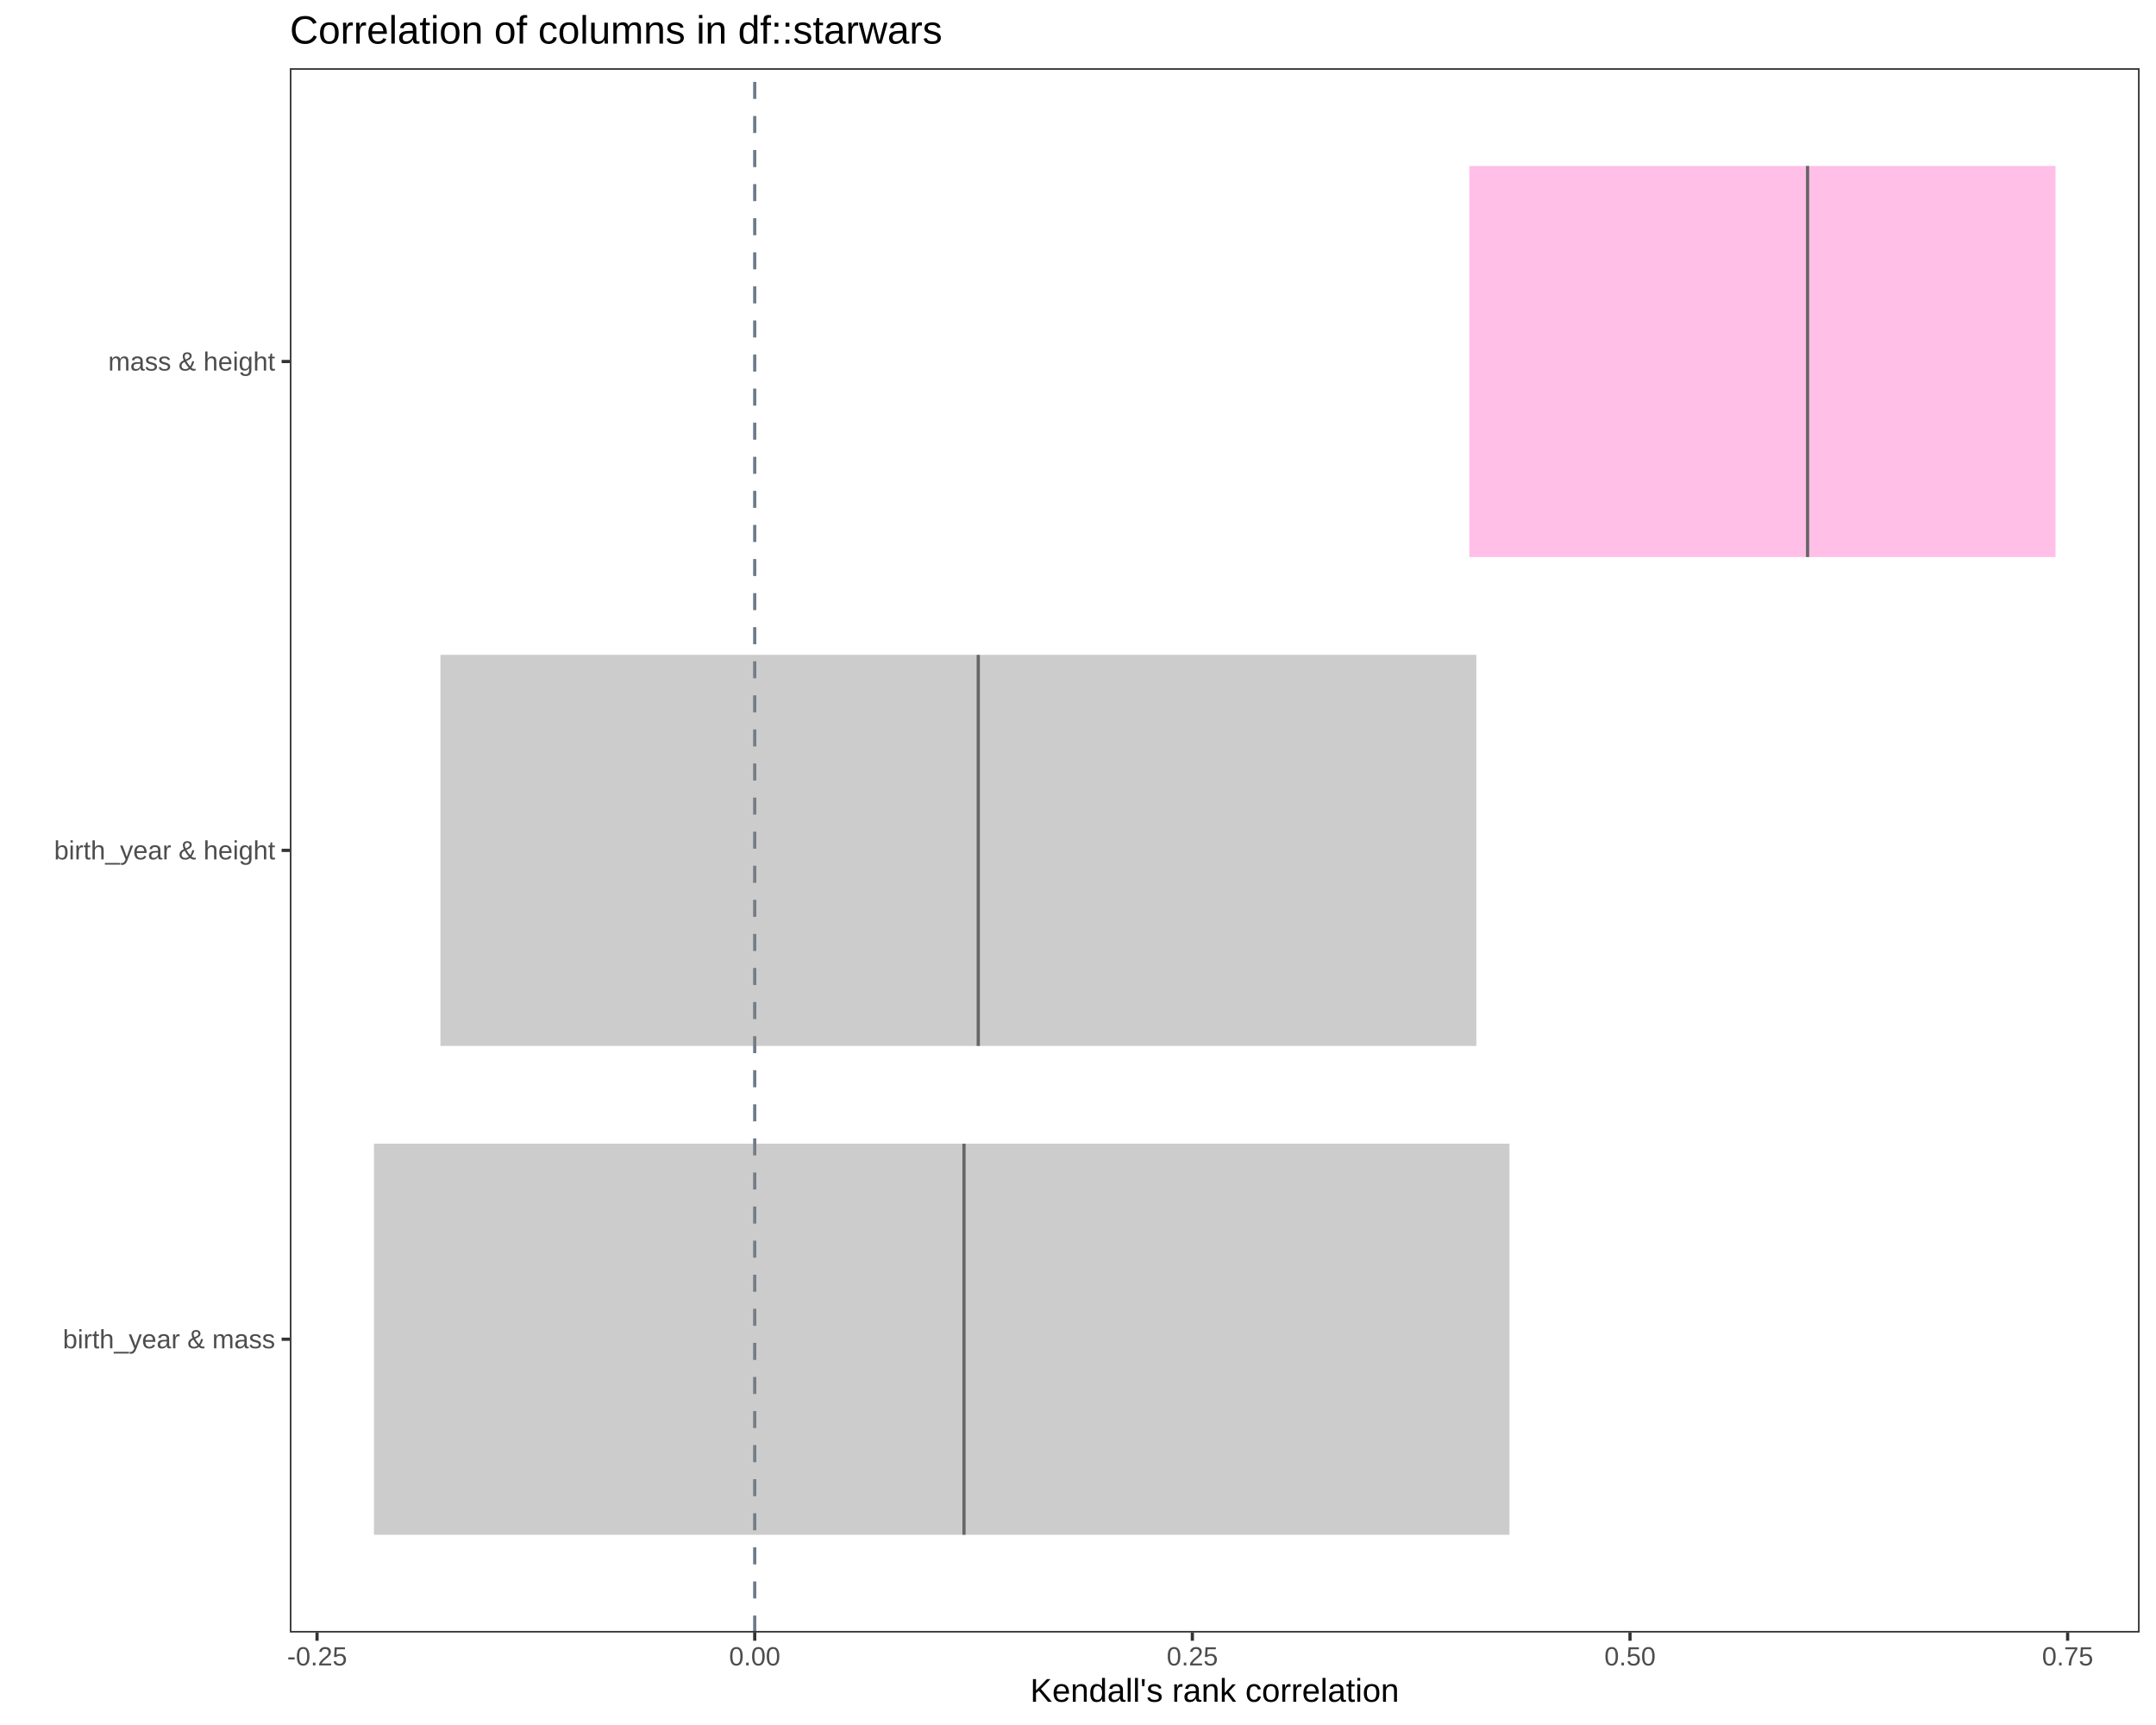
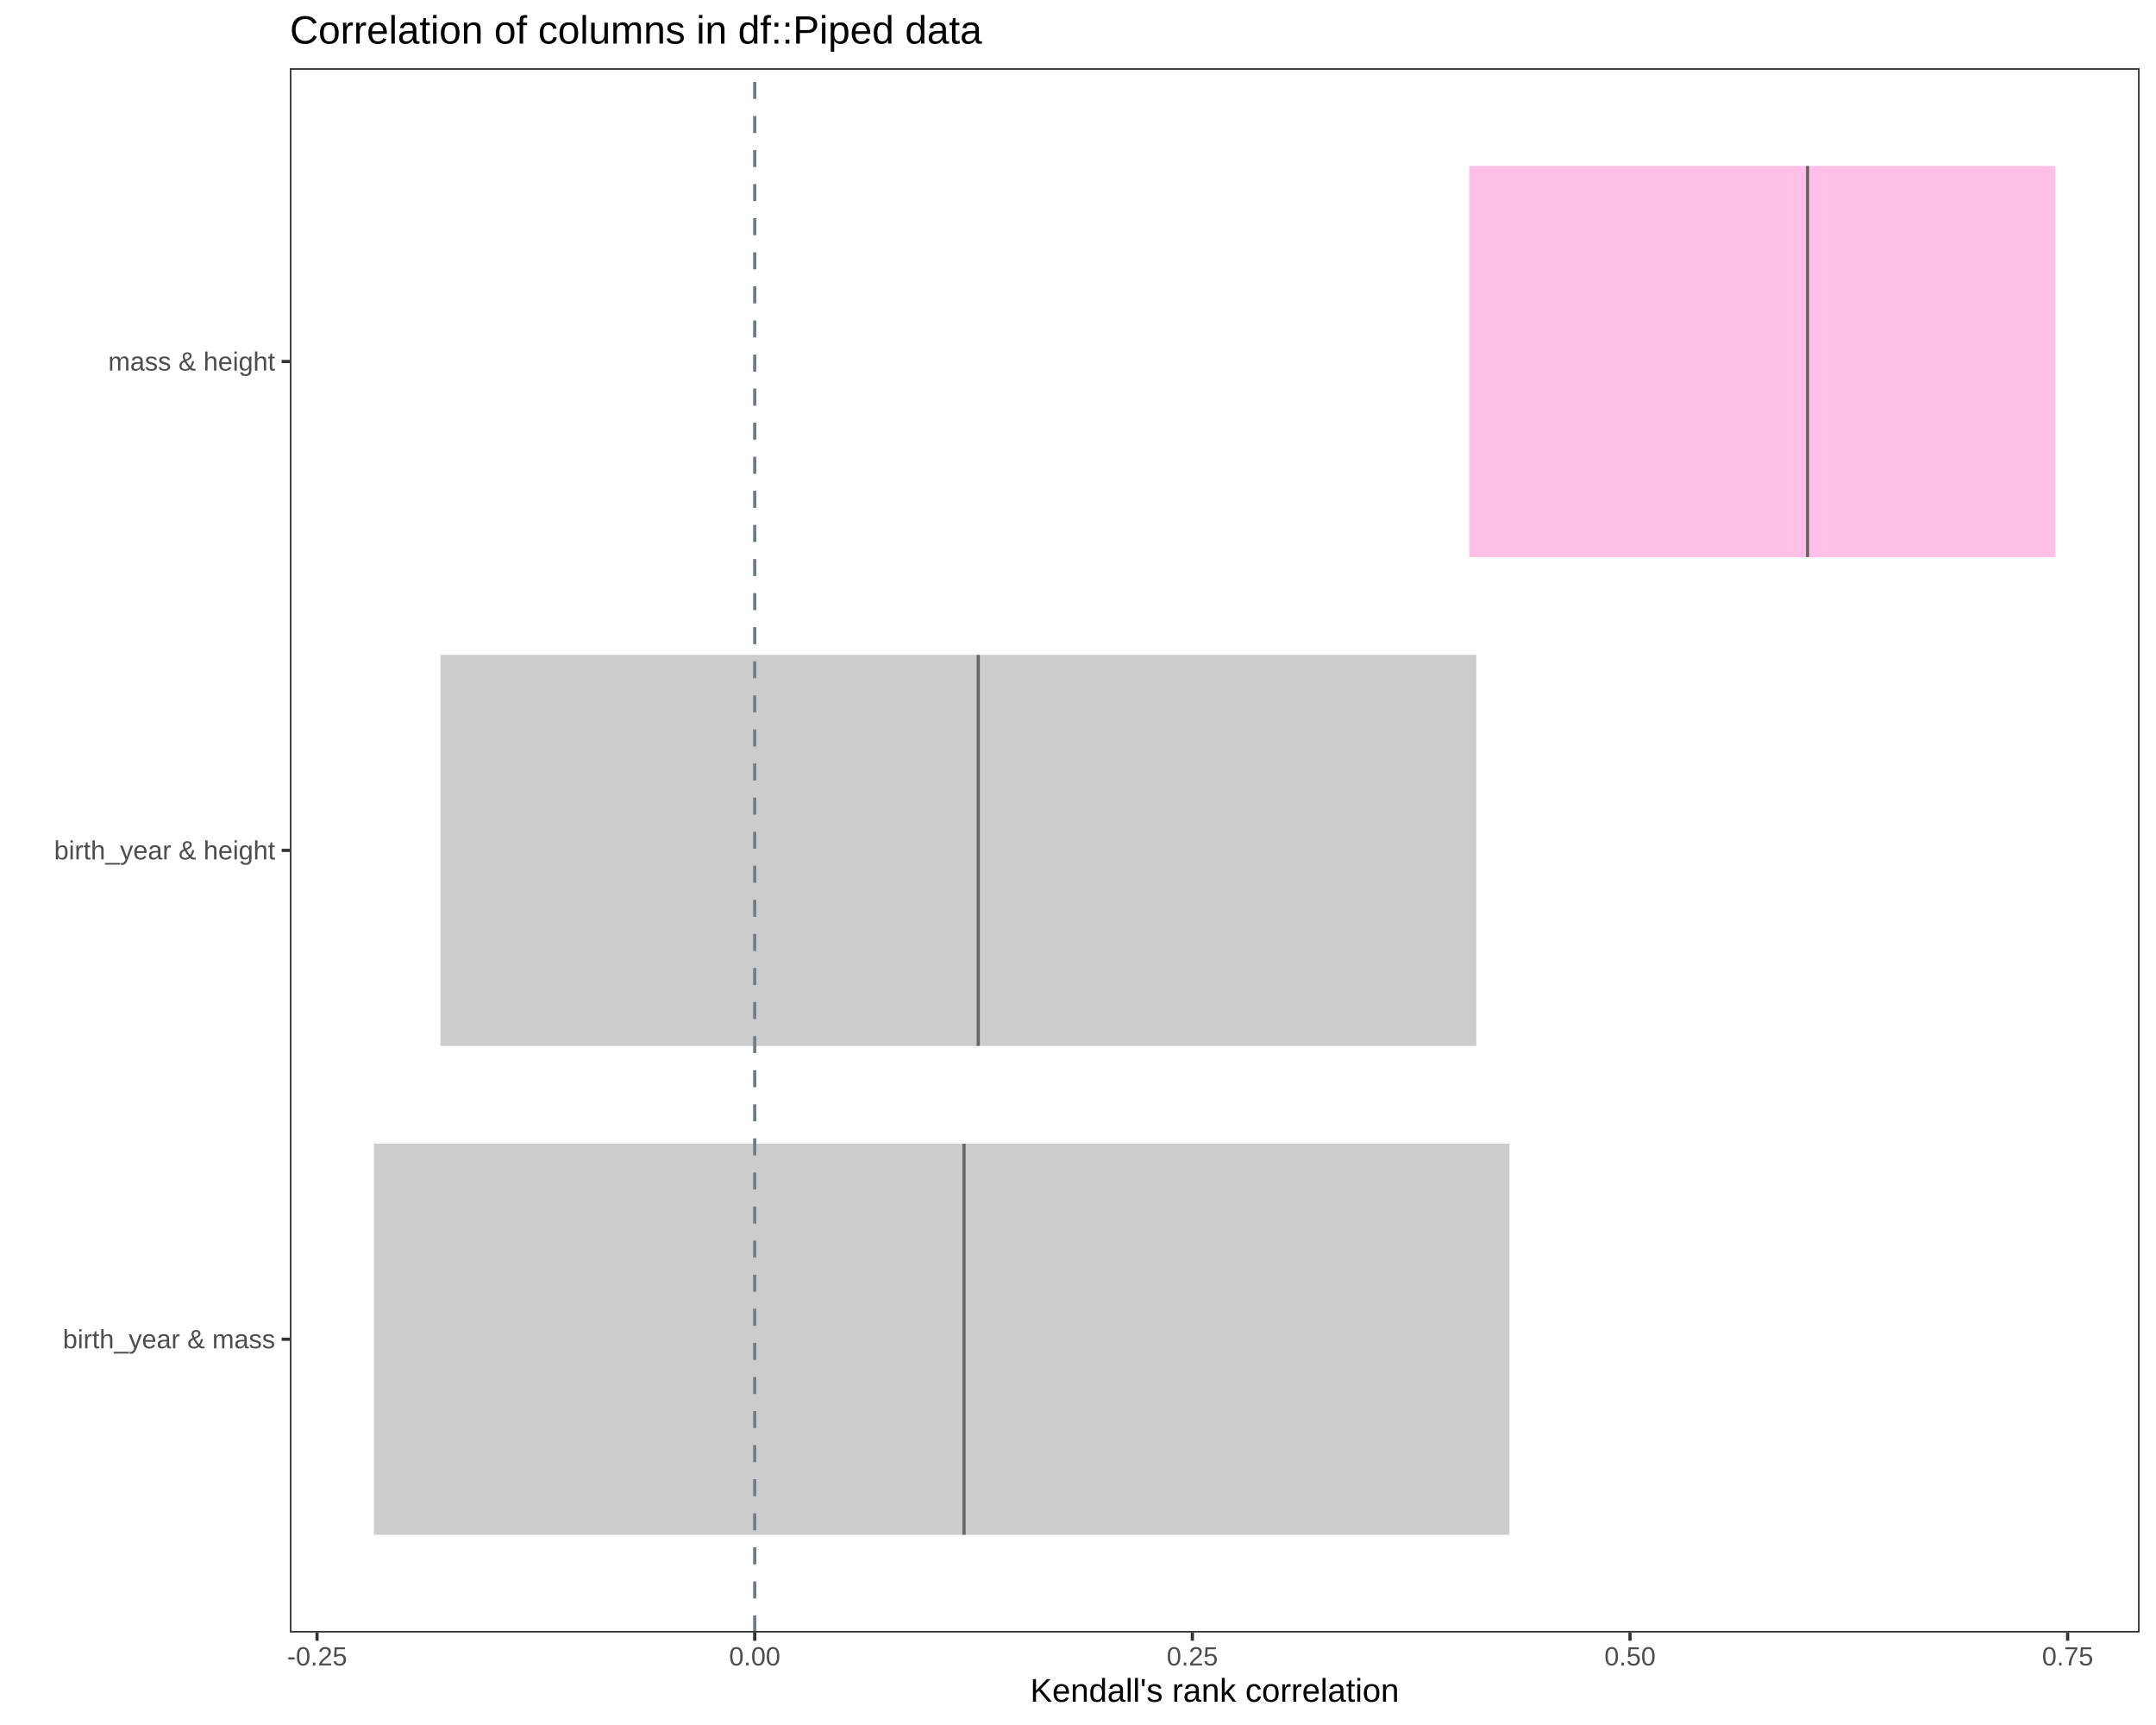
<svg xmlns="http://www.w3.org/2000/svg" viewBox="0 0 720.00 576.00">
  <defs>
    <style type="text/css">
    line, polyline, polygon, path, rect, circle {
      fill: none;
      stroke: #000000;
      stroke-linecap: round;
      stroke-linejoin: round;
      stroke-miterlimit: 10.00;
    }
  </style>
  </defs>
  <rect width="100%" height="100%" style="stroke: none; fill: #FFFFFF;" />
  <rect x="0.00" y="0.00" width="720.00" height="576.00" style="stroke-width: 1.07; stroke: #FFFFFF; fill: #FFFFFF;" />
  <defs>
    <clipPath id="cpOTYuNzl8NzE0LjUyfDU0NS4xM3wyMi43Nw==">
      <rect x="96.79" y="22.77" width="617.73" height="522.36" />
    </clipPath>
  </defs>
  <rect x="96.79" y="22.77" width="617.73" height="522.36" style="stroke-width: 1.07; stroke: none; fill: #FFFFFF;" clip-path="url(#cpOTYuNzl8NzE0LjUyfDU0NS4xM3wyMi43Nw==)" />
  <line x1="252.04" y1="545.13" x2="252.04" y2="22.77" style="stroke-width: 1.07; stroke: #6E7B8B; stroke-dasharray: 5.69,5.69; stroke-linecap: butt;" clip-path="url(#cpOTYuNzl8NzE0LjUyfDU0NS4xM3wyMi43Nw==)" />
  <rect x="490.69" y="55.42" width="195.75" height="130.59" style="stroke-width: 1.07; stroke: none; stroke-linecap: square; stroke-linejoin: miter; fill: #FF61C3; fill-opacity: 0.40;" clip-path="url(#cpOTYuNzl8NzE0LjUyfDU0NS4xM3wyMi43Nw==)" />
  <rect x="147.08" y="218.66" width="345.95" height="130.59" style="stroke-width: 1.07; stroke: none; stroke-linecap: square; stroke-linejoin: miter; fill: #7F7F7F; fill-opacity: 0.40;" clip-path="url(#cpOTYuNzl8NzE0LjUyfDU0NS4xM3wyMi43Nw==)" />
  <rect x="124.87" y="381.89" width="379.22" height="130.59" style="stroke-width: 1.07; stroke: none; stroke-linecap: square; stroke-linejoin: miter; fill: #7F7F7F; fill-opacity: 0.40;" clip-path="url(#cpOTYuNzl8NzE0LjUyfDU0NS4xM3wyMi43Nw==)" />
  <line x1="603.64" y1="186.01" x2="603.64" y2="55.42" style="stroke-width: 1.07; stroke: #666666; stroke-linecap: butt;" clip-path="url(#cpOTYuNzl8NzE0LjUyfDU0NS4xM3wyMi43Nw==)" />
  <line x1="326.69" y1="349.25" x2="326.69" y2="218.66" style="stroke-width: 1.07; stroke: #666666; stroke-linecap: butt;" clip-path="url(#cpOTYuNzl8NzE0LjUyfDU0NS4xM3wyMi43Nw==)" />
  <line x1="321.93" y1="512.48" x2="321.93" y2="381.89" style="stroke-width: 1.07; stroke: #666666; stroke-linecap: butt;" clip-path="url(#cpOTYuNzl8NzE0LjUyfDU0NS4xM3wyMi43Nw==)" />
  <rect x="96.79" y="22.77" width="617.73" height="522.36" style="stroke-width: 1.07; stroke: #333333;" clip-path="url(#cpOTYuNzl8NzE0LjUyfDU0NS4xM3wyMi43Nw==)" />
  <defs>
    <clipPath id="cpMC4wMHw3MjAuMDB8NTc2LjAwfDAuMDA=">
      <rect x="0.00" y="0.00" width="720.00" height="576.00" />
    </clipPath>
  </defs>
  <g clip-path="url(#cpMC4wMHw3MjAuMDB8NTc2LjAwfDAuMDA=)">
    <text x="20.98" y="450.21" style="font-size: 8.80px; fill: #4D4D4D; font-family: Liberation Sans;" textLength="70.88px" lengthAdjust="spacingAndGlyphs">birth_year &amp; mass</text>
  </g>
  <g clip-path="url(#cpMC4wMHw3MjAuMDB8NTc2LjAwfDAuMDA=)">
    <text x="18.06" y="286.97" style="font-size: 8.80px; fill: #4D4D4D; font-family: Liberation Sans;" textLength="73.80px" lengthAdjust="spacingAndGlyphs">birth_year &amp; height</text>
  </g>
  <g clip-path="url(#cpMC4wMHw3MjAuMDB8NTc2LjAwfDAuMDA=)">
    <text x="36.13" y="123.74" style="font-size: 8.80px; fill: #4D4D4D; font-family: Liberation Sans;" textLength="55.73px" lengthAdjust="spacingAndGlyphs">mass &amp; height</text>
  </g>
  <polyline points="94.05,447.19 96.79,447.19 " style="stroke-width: 1.07; stroke: #333333; stroke-linecap: butt;" clip-path="url(#cpMC4wMHw3MjAuMDB8NTc2LjAwfDAuMDA=)" />
  <polyline points="94.05,283.95 96.79,283.95 " style="stroke-width: 1.07; stroke: #333333; stroke-linecap: butt;" clip-path="url(#cpMC4wMHw3MjAuMDB8NTc2LjAwfDAuMDA=)" />
  <polyline points="94.05,120.71 96.79,120.71 " style="stroke-width: 1.07; stroke: #333333; stroke-linecap: butt;" clip-path="url(#cpMC4wMHw3MjAuMDB8NTc2LjAwfDAuMDA=)" />
  <polyline points="105.88,547.87 105.88,545.13 " style="stroke-width: 1.07; stroke: #333333; stroke-linecap: butt;" clip-path="url(#cpMC4wMHw3MjAuMDB8NTc2LjAwfDAuMDA=)" />
  <polyline points="252.04,547.87 252.04,545.13 " style="stroke-width: 1.07; stroke: #333333; stroke-linecap: butt;" clip-path="url(#cpMC4wMHw3MjAuMDB8NTc2LjAwfDAuMDA=)" />
  <polyline points="398.19,547.87 398.19,545.13 " style="stroke-width: 1.07; stroke: #333333; stroke-linecap: butt;" clip-path="url(#cpMC4wMHw3MjAuMDB8NTc2LjAwfDAuMDA=)" />
  <polyline points="544.34,547.87 544.34,545.13 " style="stroke-width: 1.07; stroke: #333333; stroke-linecap: butt;" clip-path="url(#cpMC4wMHw3MjAuMDB8NTc2LjAwfDAuMDA=)" />
  <polyline points="690.49,547.87 690.49,545.13 " style="stroke-width: 1.07; stroke: #333333; stroke-linecap: butt;" clip-path="url(#cpMC4wMHw3MjAuMDB8NTc2LjAwfDAuMDA=)" />
  <g clip-path="url(#cpMC4wMHw3MjAuMDB8NTc2LjAwfDAuMDA=)">
    <text x="95.87" y="556.11" style="font-size: 8.80px; fill: #4D4D4D; font-family: Liberation Sans;" textLength="20.03px" lengthAdjust="spacingAndGlyphs">-0.25</text>
  </g>
  <g clip-path="url(#cpMC4wMHw3MjAuMDB8NTc2LjAwfDAuMDA=)">
    <text x="243.48" y="556.11" style="font-size: 8.80px; fill: #4D4D4D; font-family: Liberation Sans;" textLength="17.11px" lengthAdjust="spacingAndGlyphs">0.00</text>
  </g>
  <g clip-path="url(#cpMC4wMHw3MjAuMDB8NTc2LjAwfDAuMDA=)">
    <text x="389.63" y="556.11" style="font-size: 8.80px; fill: #4D4D4D; font-family: Liberation Sans;" textLength="17.11px" lengthAdjust="spacingAndGlyphs">0.25</text>
  </g>
  <g clip-path="url(#cpMC4wMHw3MjAuMDB8NTc2LjAwfDAuMDA=)">
    <text x="535.79" y="556.11" style="font-size: 8.80px; fill: #4D4D4D; font-family: Liberation Sans;" textLength="17.11px" lengthAdjust="spacingAndGlyphs">0.50</text>
  </g>
  <g clip-path="url(#cpMC4wMHw3MjAuMDB8NTc2LjAwfDAuMDA=)">
    <text x="681.94" y="556.11" style="font-size: 8.80px; fill: #4D4D4D; font-family: Liberation Sans;" textLength="17.11px" lengthAdjust="spacingAndGlyphs">0.75</text>
  </g>
  <g clip-path="url(#cpMC4wMHw3MjAuMDB8NTc2LjAwfDAuMDA=)">
    <text x="344.05" y="568.24" style="font-size: 11.00px; font-family: Liberation Sans;" textLength="123.22px" lengthAdjust="spacingAndGlyphs">Kendall's rank correlation</text>
  </g>
  <g clip-path="url(#cpMC4wMHw3MjAuMDB8NTc2LjAwfDAuMDA=)">
-     <text x="96.79" y="14.56" style="font-size: 13.20px; font-family: Liberation Sans;" textLength="217.56px" lengthAdjust="spacingAndGlyphs">Correlation of columns in df::starwars</text>
+     <text x="96.79" y="14.56" style="font-size: 13.20px; font-family: Liberation Sans;" textLength="230.77px" lengthAdjust="spacingAndGlyphs">Correlation of columns in df::Piped data</text>
  </g>
</svg>
